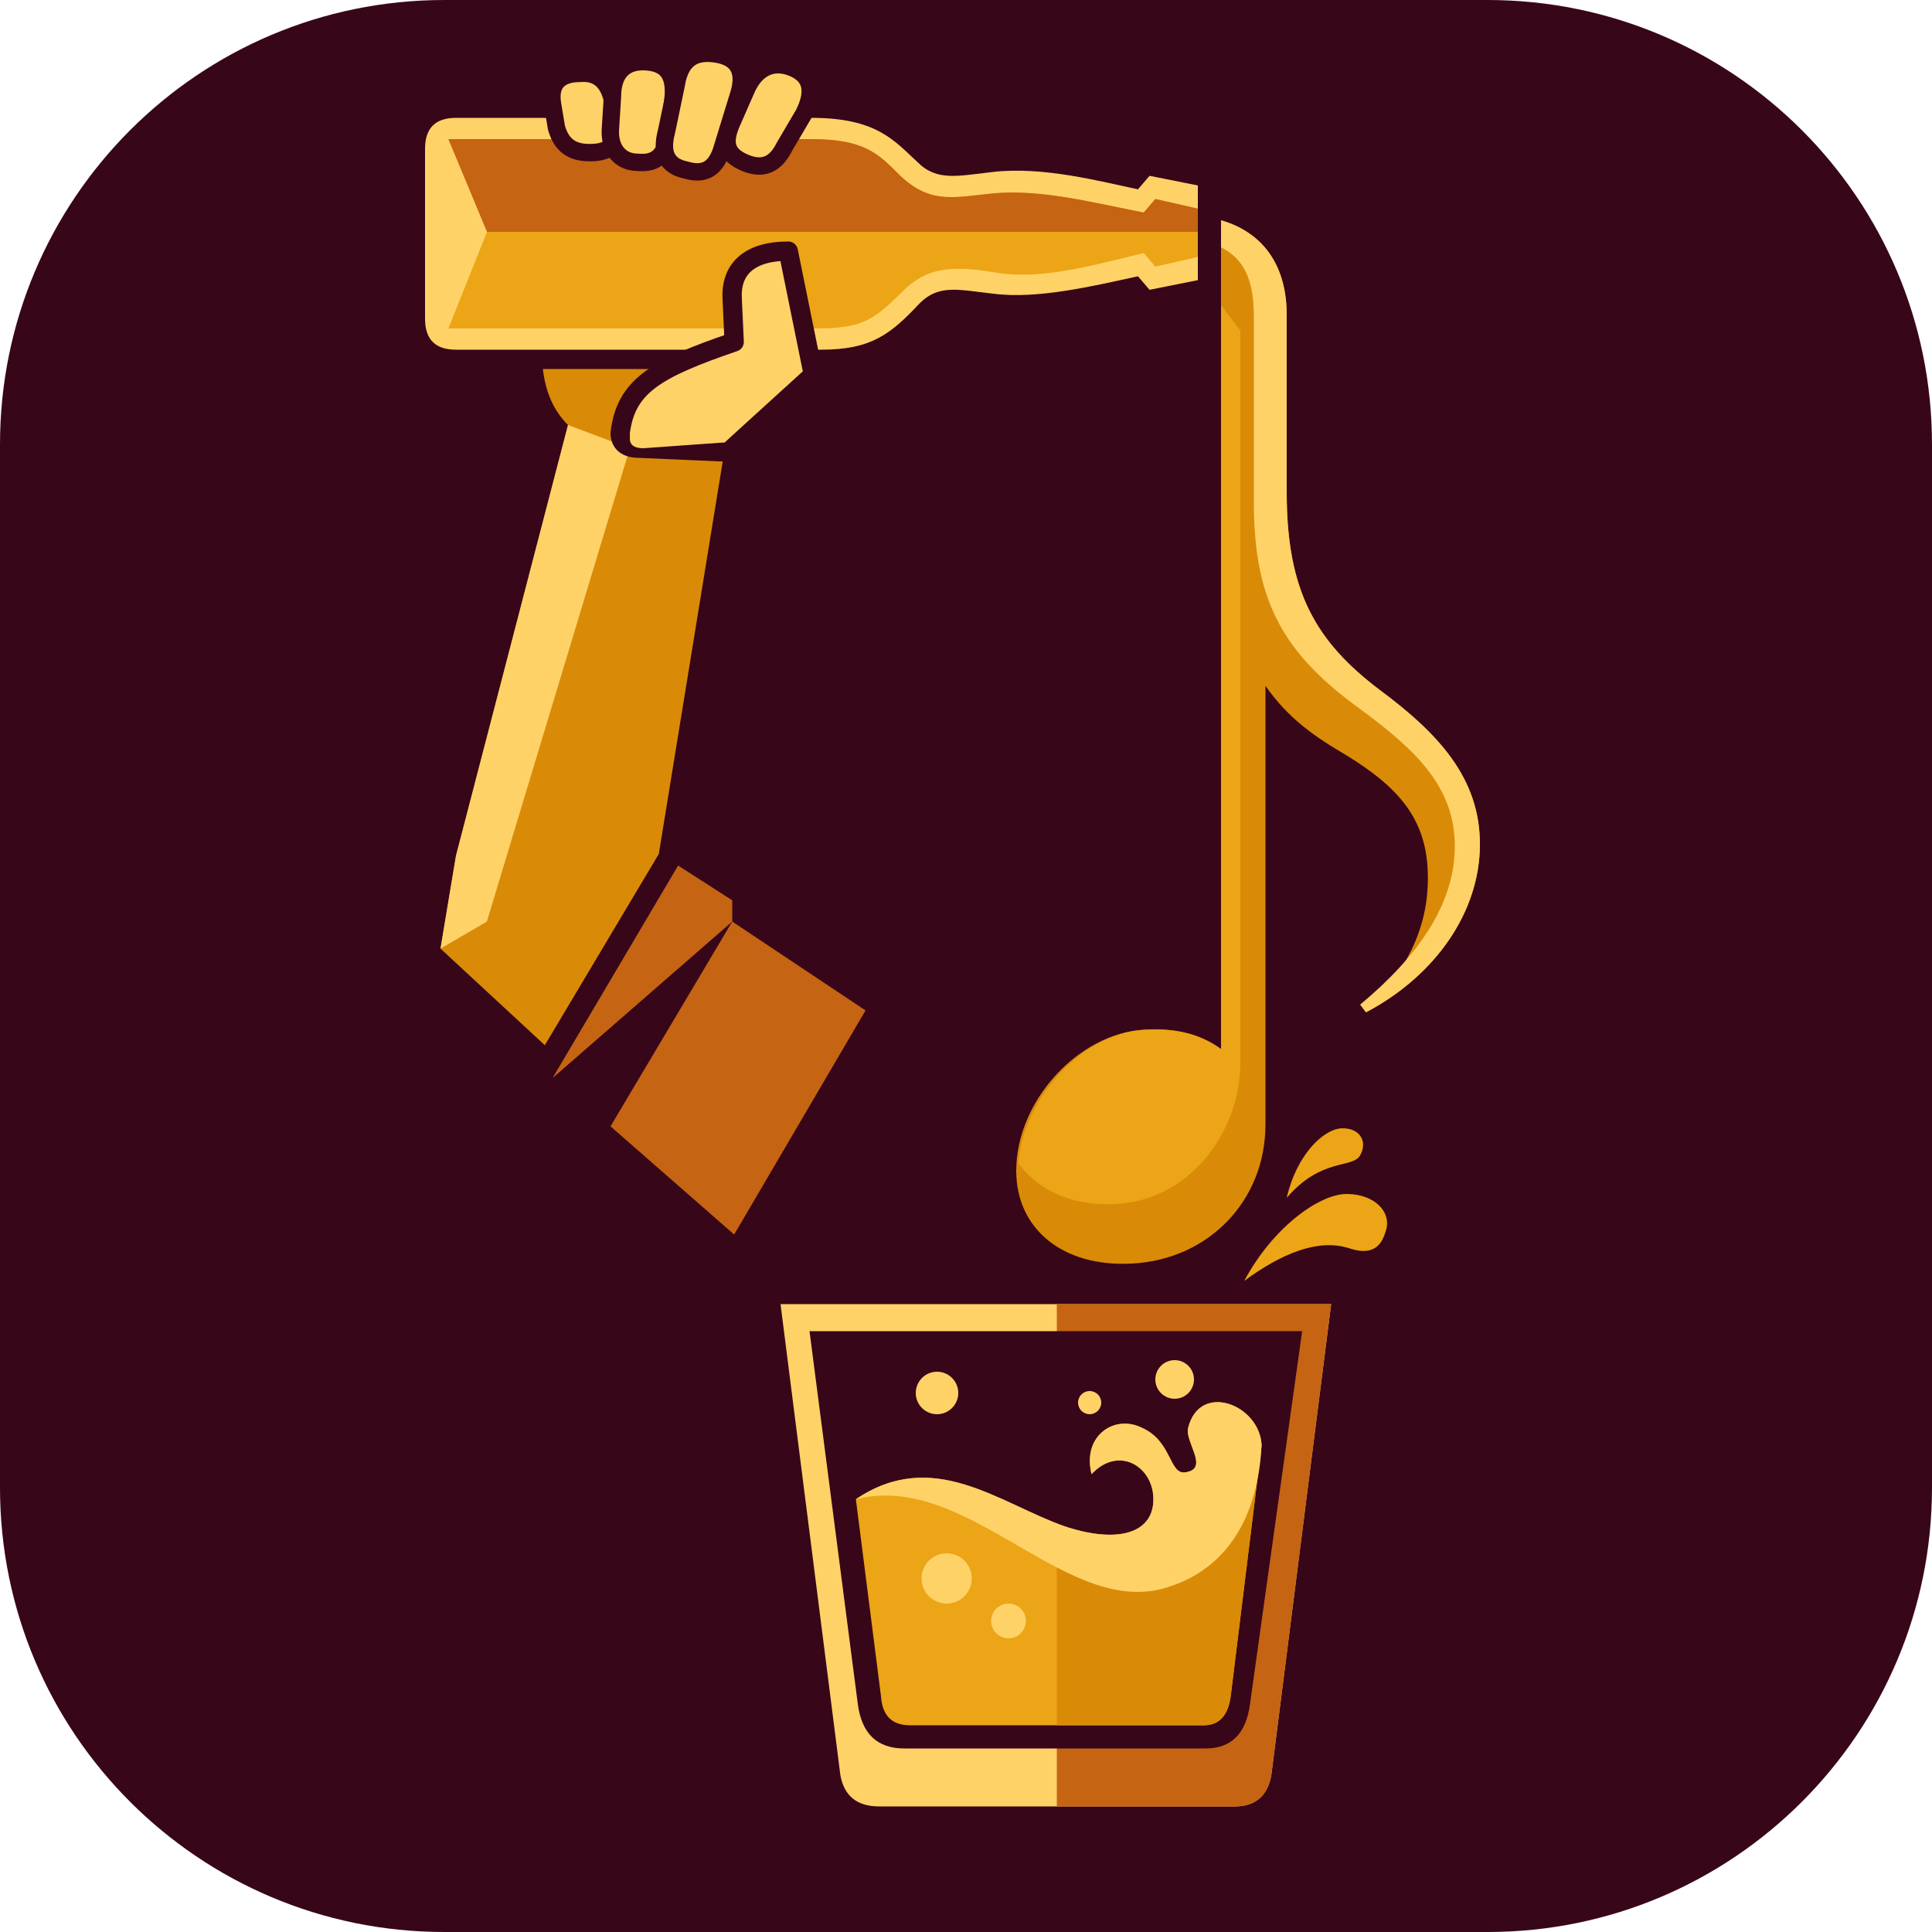
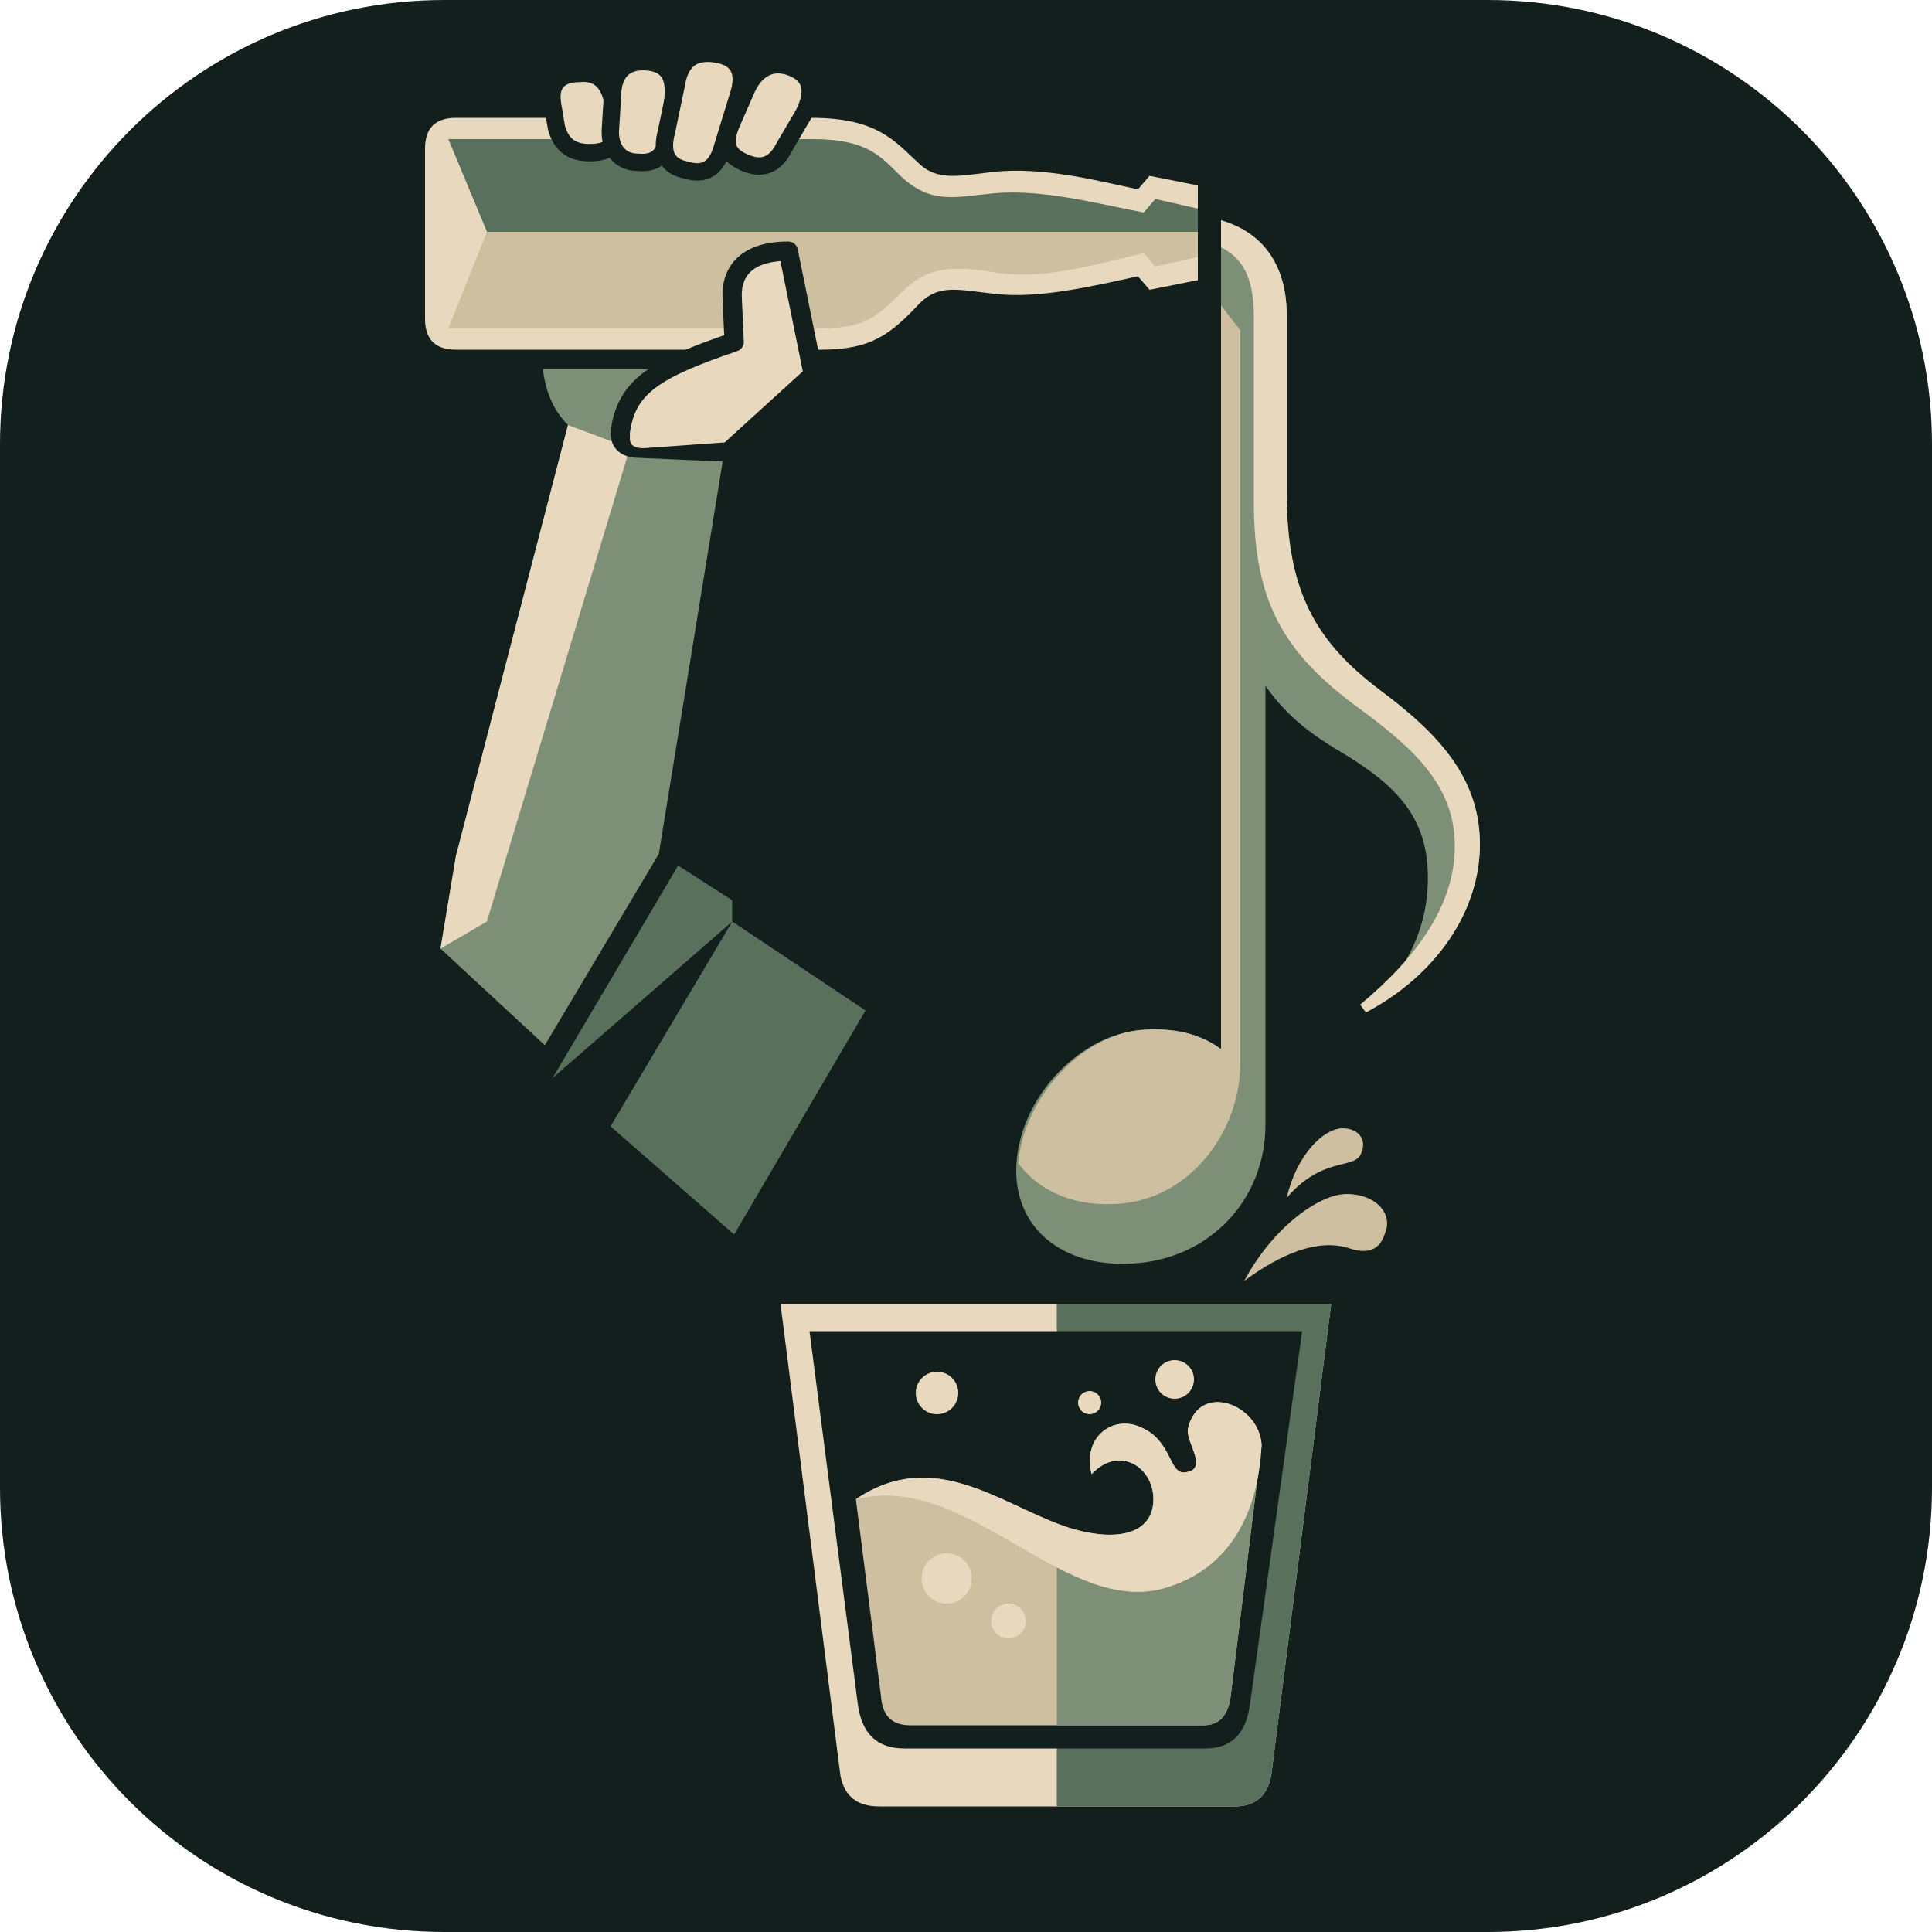
<svg xmlns="http://www.w3.org/2000/svg" width="1000" height="1000" viewBox="0 0 1000 1000" role="img" aria-labelledby="title desc">
-   <rect id="background" width="1000" height="1000" rx="230" fill="#380619" />
+   <rect id="background" width="1000" height="1000" rx="230" fill="#121F1D" />
  <g id="bottle">
-     <path fill="#FFD268" d="M236 61H420C454 61 463 73 475 84C485 94 496 91 514 89C540 86 570 94 589 98L595 91L620 96V145L595 150L589 143C566 148 537 155 514 152C496 150 486 147 476 157C461 173 451 181 425 181H236Q220 181 220 165V77Q220 61 236 61Z" />
-     <path fill="#EBA516" d="M232 72H420C448 72 455 80 466 91C482 106 494 102 515 100C540 98 566 105 592 110L598 103L620 108V133L598 138L592 131C563 138 538 145 515 141C491 137 479 139 467 151C452 166 446 170 422 170H232L252 120Z" />
-     <path fill="#C56413" d="M232 72H420C448 72 455 80 466 91C482 106 494 102 515 100C540 98 566 105 592 110L598 103L620 108V120H252Z" />
-     <path fill="#FFD268" d="M232 72L252 120L232 170Z" />
+     <path fill="#E8D9BE" d="M236 61H420C454 61 463 73 475 84C485 94 496 91 514 89C540 86 570 94 589 98L595 91L620 96V145L595 150L589 143C566 148 537 155 514 152C496 150 486 147 476 157C461 173 451 181 425 181H236Q220 181 220 165V77Q220 61 236 61Z" />
+     <path fill="#CDBFA0" d="M232 72H420C448 72 455 80 466 91C482 106 494 102 515 100C540 98 566 105 592 110L598 103L620 108V133L598 138L592 131C563 138 538 145 515 141C491 137 479 139 467 151C452 166 446 170 422 170H232L252 120Z" />
+     <path fill="#58705C" d="M232 72H420C448 72 455 80 466 91C482 106 494 102 515 100C540 98 566 105 592 110L598 103L620 108V120H252Z" />
+     <path fill="#E8D9BE" d="M232 72L252 120L232 170Z" />
  </g>
  <g id="arm">
-     <path fill="#D98B08" d="M281 191H354L376 227L341 442L282 541L228 491L236 443L294 220Q283 209 281 191Z" />
-     <path fill="#FFD268" d="M294 220L326 232L252 477L228 491L236 443Z" />
-     <path fill="#FFD268" stroke="#380619" stroke-width="10" stroke-linejoin="round" d="M321 224C324 200 339 191 380 177L379 155C378 140 387 130 408 130L421 194L377 234L331 232Q321 232 321 224Z" />
-     <path fill="#FFD268" d="M330 213C327 218 326 224 326 227Q326 232 333 232L375 229L407 199Z" />
-     <path fill="#C56413" d="M379 477L448 523L380 639L316 583Z" />
-     <path fill="#C56413" d="M351 448L379 466V477L286 558Z" />
+     <path fill="#7E8F78" d="M281 191H354L376 227L341 442L282 541L228 491L236 443L294 220Q283 209 281 191Z" />
+     <path fill="#E8D9BE" d="M294 220L326 232L252 477L228 491L236 443Z" />
+     <path fill="#E8D9BE" stroke="#121F1D" stroke-width="10" stroke-linejoin="round" d="M321 224C324 200 339 191 380 177L379 155C378 140 387 130 408 130L421 194L377 234L331 232Q321 232 321 224Z" />
+     <path fill="#E8D9BE" d="M330 213C327 218 326 224 326 227Q326 232 333 232L375 229L407 199Z" />
+     <path fill="#58705C" d="M379 477L448 523L380 639L316 583Z" />
+     <path fill="#58705C" d="M351 448L379 466V477L286 558Z" />
  </g>
-   <g id="fingers" fill="#FFD268" stroke="#380619" stroke-width="9" stroke-linejoin="round">
+   <g id="fingers" fill="#E8D9BE" stroke="#121F1D" stroke-width="9" stroke-linejoin="round">
    <path d="M286 54C284 42 291 38 300 38C311 37 317 44 318 59L319 65C320 77 313 79 305 79C294 79 290 73 288 66Z" />
    <path d="M317 50C317 38 323 31 335 32C347 33 350 41 348 54L346 68C345 80 340 85 330 84C321 84 315 77 316 66Z" />
    <path d="M350 44C352 31 359 26 371 28C383 30 386 38 382 50L374 76C371 87 365 91 355 88C345 86 342 79 345 68Z" />
    <path d="M386 47C391 35 400 31 410 35C420 39 422 47 416 59L406 76C401 86 394 88 385 84C376 80 374 74 379 63Z" />
  </g>
  <g id="musical-stream">
-     <path fill="#D98B08" d="M632 114C656 121 666 140 666 163V255C666 306 681 332 714 357C745 380 766 403 766 437C766 472 743 505 707 524C729 501 740 479 739 451C738 423 723 407 697 391C680 381 667 372 655 355V582C655 622 625 652 586 654C550 656 526 636 526 606C526 570 558 535 592 533C608 532 621 535 632 543Z" />
-     <path fill="#FFD268" d="M632 114C656 121 666 140 666 163V255C666 306 681 332 714 357C745 380 766 403 766 437C766 472 743 505 707 524L704 520C734 495 753 468 753 438C753 408 734 389 704 367C664 338 649 311 649 260V164C649 145 644 134 632 128Z" />
-     <path fill="#EBA516" d="M632 543V158L642 171V550C642 586 616 620 580 623C557 625 538 617 527 602C530 568 560 535 592 533C608 532 621 535 632 543Z" />
-     <path fill="#EBA516" d="M666 620C671 598 685 584 695 584C704 584 708 591 704 598C700 605 684 599 666 620Z" />
-     <path fill="#EBA516" d="M644 663C659 635 683 618 697 618C712 618 721 628 717 638C714 648 707 649 698 646C682 641 663 649 644 663Z" />
+     <path fill="#7E8F78" d="M632 114C656 121 666 140 666 163V255C666 306 681 332 714 357C745 380 766 403 766 437C766 472 743 505 707 524C729 501 740 479 739 451C738 423 723 407 697 391C680 381 667 372 655 355V582C655 622 625 652 586 654C550 656 526 636 526 606C526 570 558 535 592 533C608 532 621 535 632 543Z" />
+     <path fill="#E8D9BE" d="M632 114C656 121 666 140 666 163V255C666 306 681 332 714 357C745 380 766 403 766 437C766 472 743 505 707 524L704 520C734 495 753 468 753 438C753 408 734 389 704 367C664 338 649 311 649 260V164C649 145 644 134 632 128Z" />
+     <path fill="#CDBFA0" d="M632 543V158L642 171V550C642 586 616 620 580 623C557 625 538 617 527 602C530 568 560 535 592 533C608 532 621 535 632 543Z" />
+     <path fill="#CDBFA0" d="M666 620C671 598 685 584 695 584C704 584 708 591 704 598C700 605 684 599 666 620Z" />
+     <path fill="#CDBFA0" d="M644 663C659 635 683 618 697 618C712 618 721 628 717 638C714 648 707 649 698 646C682 641 663 649 644 663Z" />
  </g>
  <g id="glass">
-     <path fill="#FFD268" d="M404 675H689L658 919Q655 935 639 935H455Q438 935 435 919Z" />
-     <path fill="#C56413" d="M547 675H689L658 919Q655 935 639 935H547Z" />
-     <path fill="#380619" d="M419 689H674L647 882Q644 905 624 905H468Q447 905 444 882Z" />
-     <path fill="#EBA516" d="M443 776C483 749 517 778 551 790C578 799 597 794 597 776C597 759 579 748 565 763C560 743 577 732 591 739C607 746 605 764 614 762C626 760 613 746 615 739C621 715 652 727 653 748L637 878Q635 893 623 893H471Q457 893 456 878Z" />
-     <path fill="#D98B08" d="M547 810L620 800L653 748L637 878Q635 893 623 893H547Z" />
-     <path fill="#FFD268" d="M443 776C483 749 517 778 551 790C578 799 597 794 597 776C597 759 579 748 565 763C560 743 577 732 591 739C607 746 605 764 614 762C626 760 613 746 615 739C621 715 652 727 653 748C651 788 633 812 606 821C553 840 502 761 443 776Z" />
-     <g id="bubbles" fill="#FFD268">
+     <path fill="#E8D9BE" d="M404 675H689L658 919Q655 935 639 935H455Q438 935 435 919Z" />
+     <path fill="#58705C" d="M547 675H689L658 919Q655 935 639 935H547Z" />
+     <path fill="#121F1D" d="M419 689H674L647 882Q644 905 624 905H468Q447 905 444 882Z" />
+     <path fill="#CDBFA0" d="M443 776C483 749 517 778 551 790C578 799 597 794 597 776C597 759 579 748 565 763C560 743 577 732 591 739C607 746 605 764 614 762C626 760 613 746 615 739C621 715 652 727 653 748L637 878Q635 893 623 893H471Q457 893 456 878Z" />
+     <path fill="#7E8F78" d="M547 810L620 800L653 748L637 878Q635 893 623 893H547Z" />
+     <path fill="#E8D9BE" d="M443 776C483 749 517 778 551 790C578 799 597 794 597 776C597 759 579 748 565 763C560 743 577 732 591 739C607 746 605 764 614 762C626 760 613 746 615 739C621 715 652 727 653 748C651 788 633 812 606 821C553 840 502 761 443 776Z" />
+     <g id="bubbles" fill="#E8D9BE">
      <circle cx="485" cy="721" r="11" />
      <circle cx="608" cy="714" r="10" />
      <circle cx="564" cy="726" r="6" />
      <circle cx="490" cy="817" r="13" />
      <circle cx="522" cy="839" r="9" />
    </g>
  </g>
</svg>
